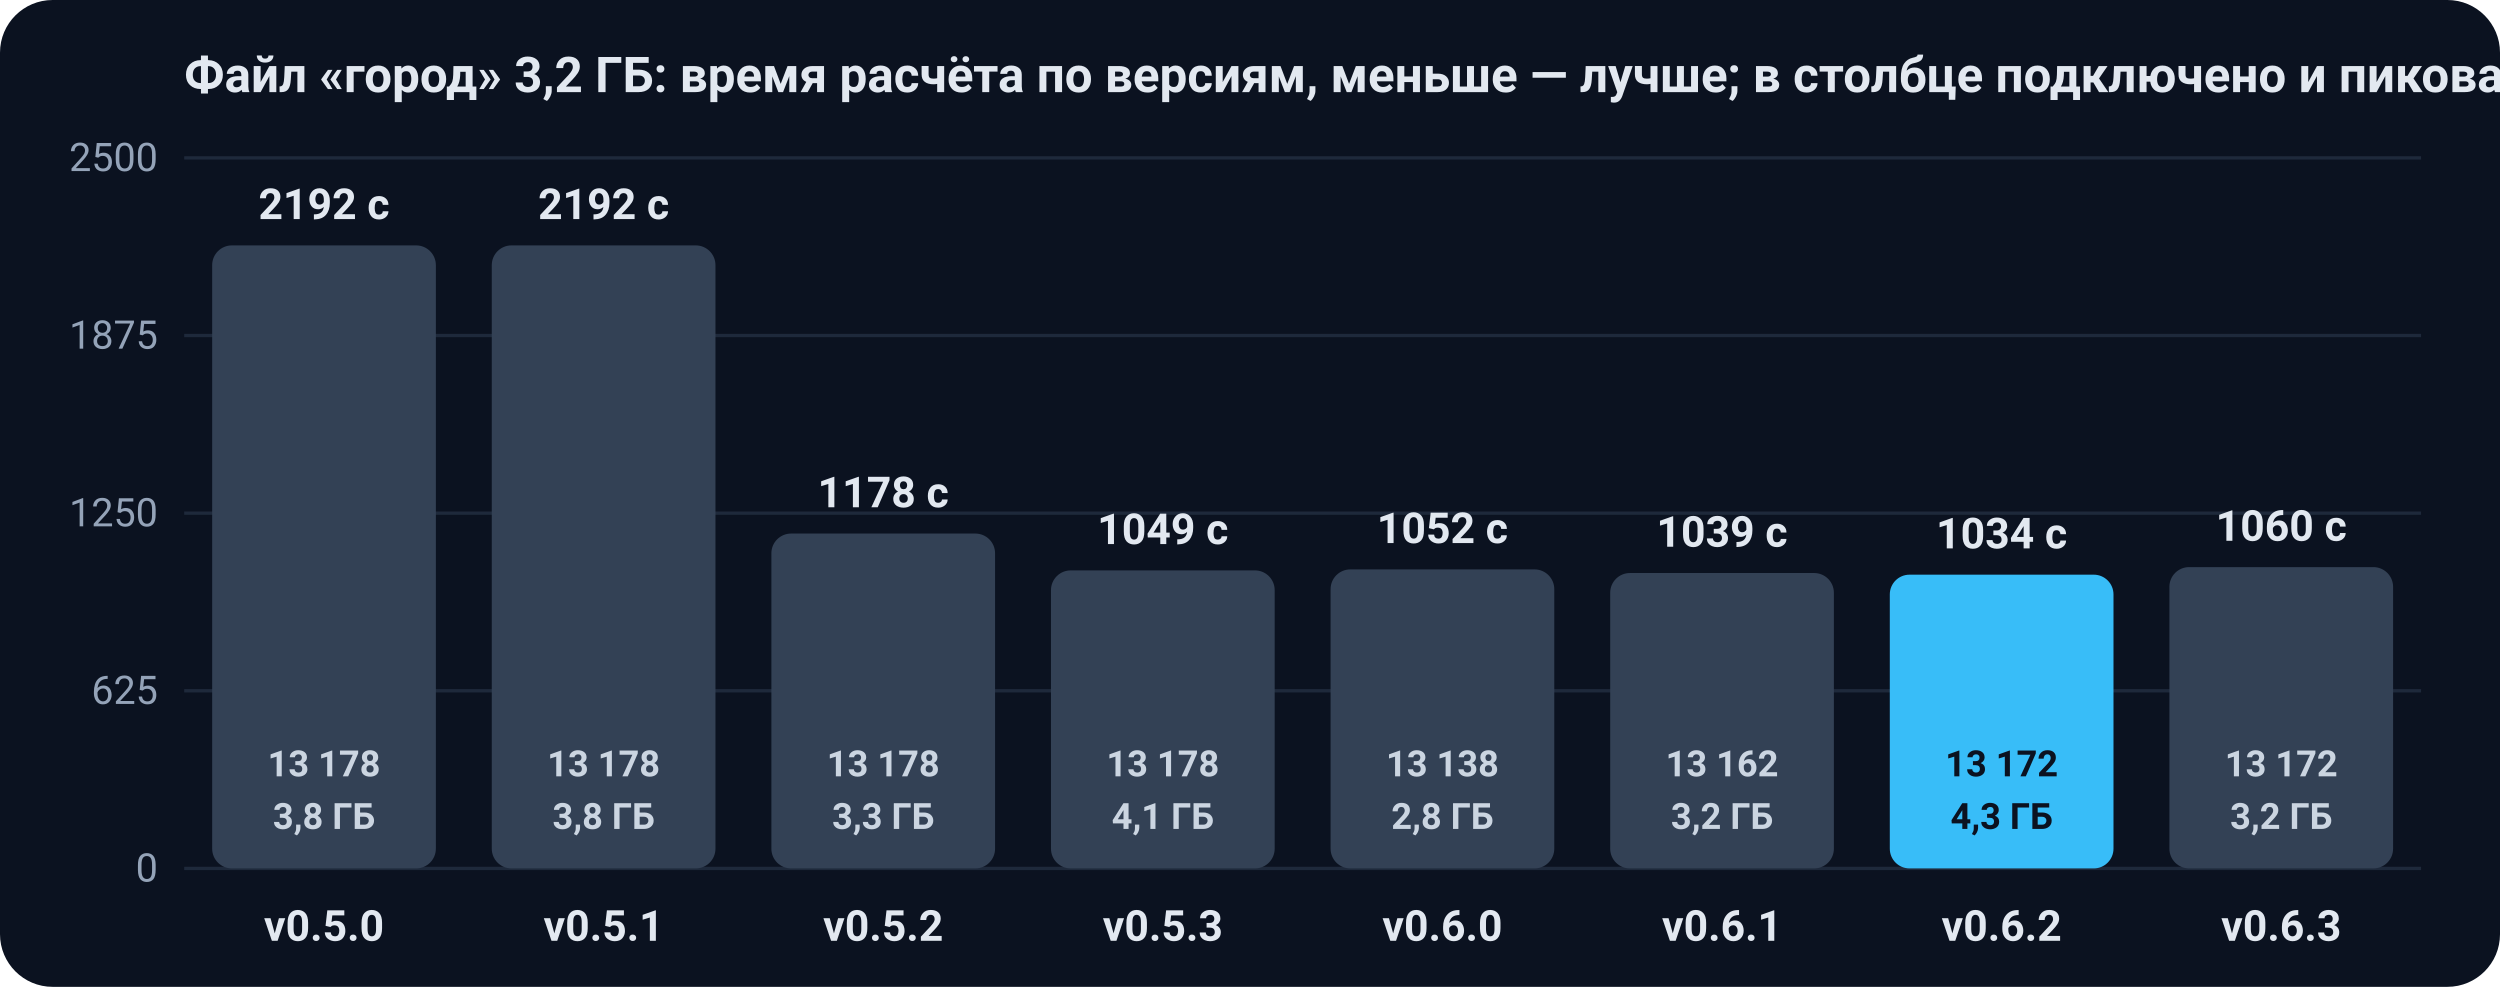
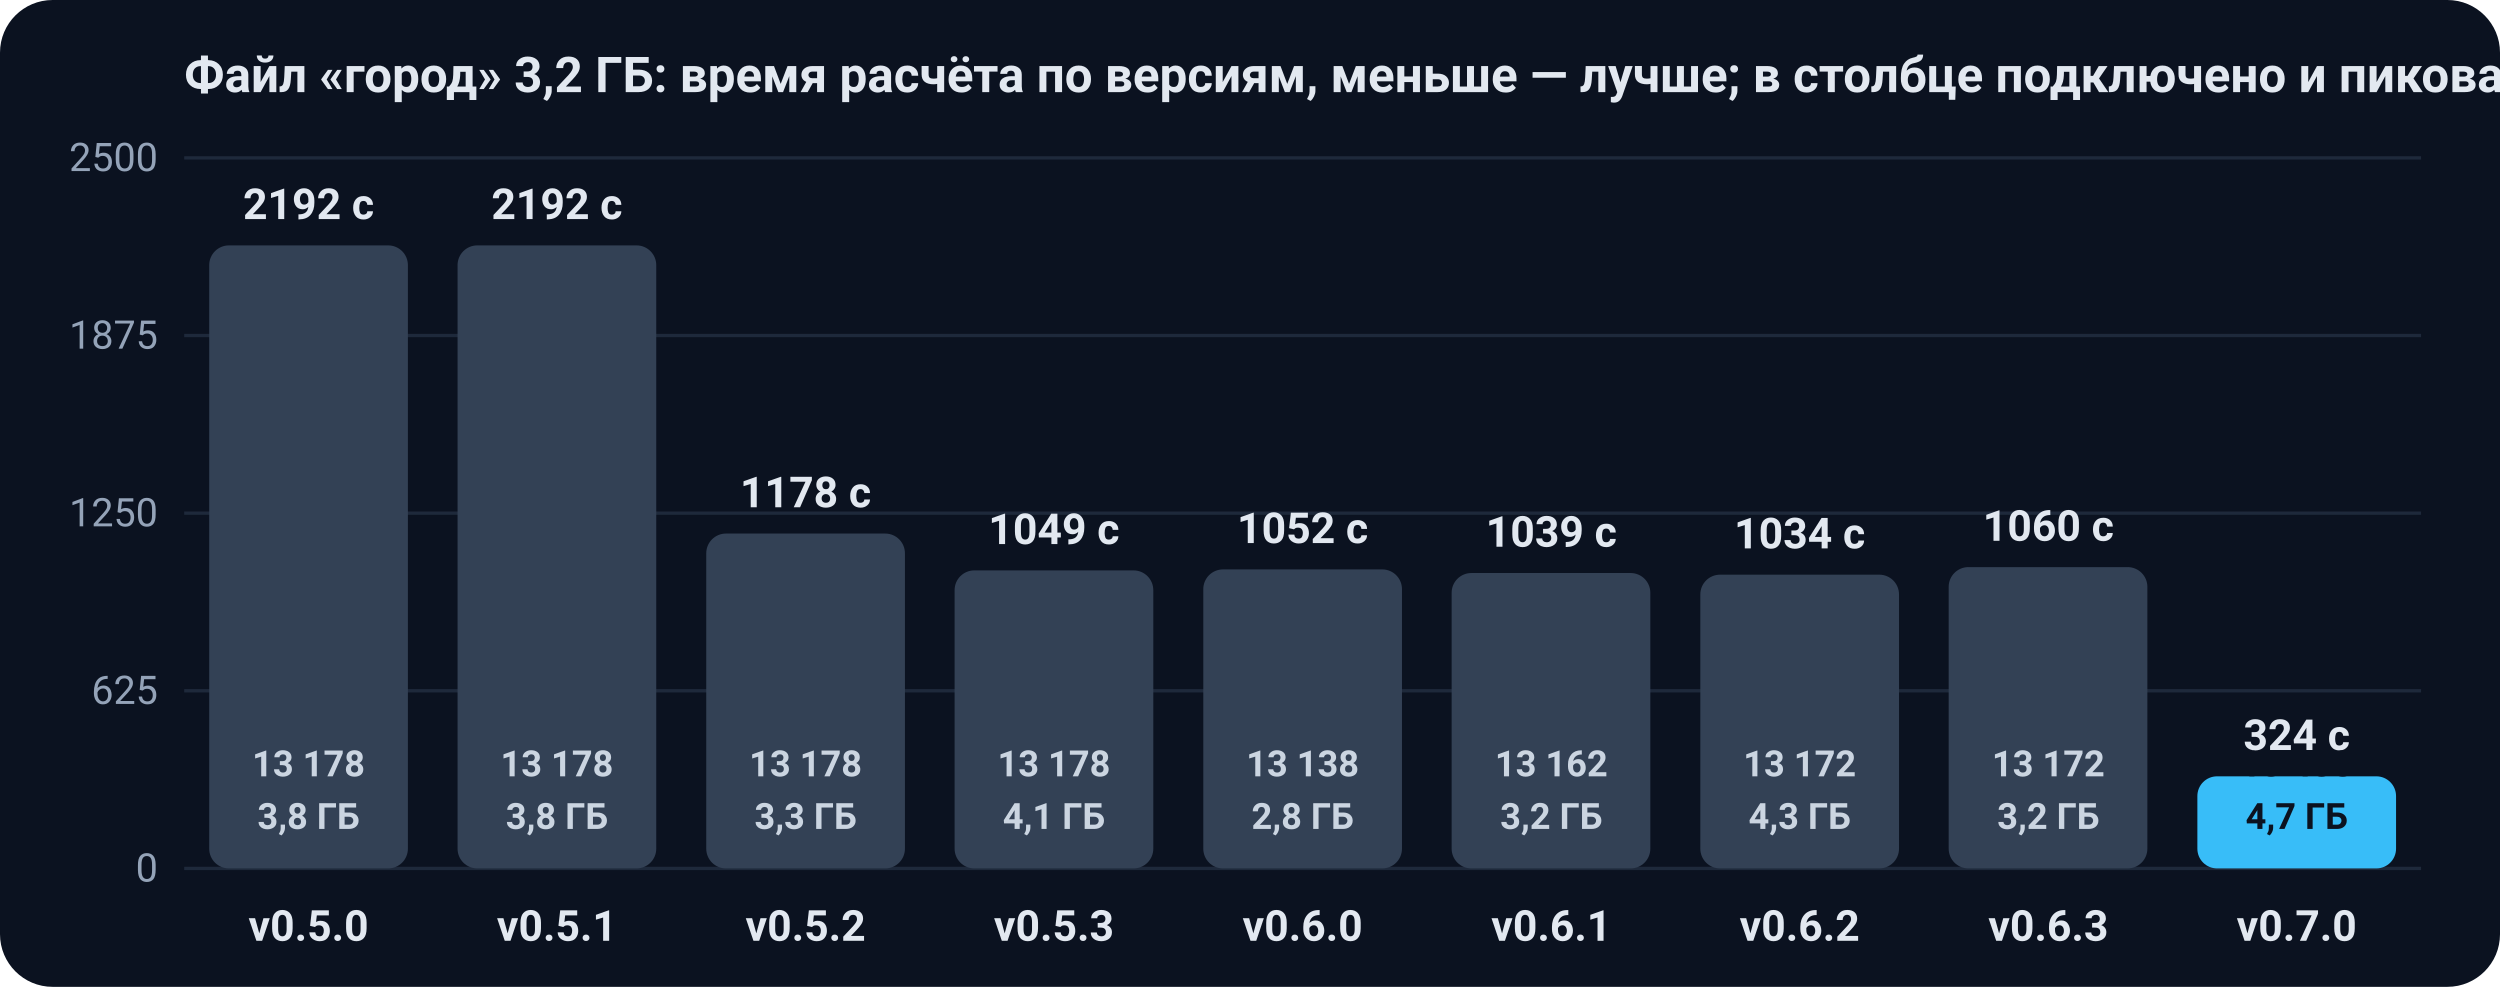
<svg xmlns="http://www.w3.org/2000/svg" viewBox="0 0 760 300" width="760" height="300" role="img" aria-label="Время расчёта файла «город» по версиям с правил 18.09.2026">
  <style>.a{font:12px -apple-system,Segoe UI,Roboto,Helvetica,Arial,sans-serif;fill:#94a3b8}.l{font:600 13px -apple-system,Segoe UI,Roboto,Helvetica,Arial,sans-serif;fill:#e2e8f0}.v{font:600 13px -apple-system,Segoe UI,Roboto,Helvetica,Arial,sans-serif;fill:#e2e8f0}.i{font:600 11px -apple-system,Segoe UI,Roboto,Helvetica,Arial,sans-serif}.h{font:600 15px -apple-system,Segoe UI,Roboto,Helvetica,Arial,sans-serif;fill:#e2e8f0}</style>
  <rect width="760" height="300" rx="16" fill="#0b1220" />
  <text x="56" y="28" class="h">Файл «город» 3,2 ГБ: время расчёта по версиям, меньше — лучше; в столбце подключено и пиковая память</text>
  <line x1="56" y1="48.0" x2="736" y2="48.0" stroke="#1e293b" />
  <text x="48" y="52.0" class="a" text-anchor="end">2500</text>
  <line x1="56" y1="102.0" x2="736" y2="102.0" stroke="#1e293b" />
  <text x="48" y="106.0" class="a" text-anchor="end">1875</text>
  <line x1="56" y1="156.0" x2="736" y2="156.0" stroke="#1e293b" />
  <text x="48" y="160.0" class="a" text-anchor="end">1250</text>
  <line x1="56" y1="210.0" x2="736" y2="210.0" stroke="#1e293b" />
  <text x="48" y="214.0" class="a" text-anchor="end">625</text>
  <line x1="56" y1="264.0" x2="736" y2="264.0" stroke="#1e293b" />
  <text x="48" y="268.0" class="a" text-anchor="end">0</text>
-   <rect x="64.5" y="74.6" width="68.0" height="189.4" rx="6" fill="#334155" />
-   <text x="98.5" y="66.6" class="v" text-anchor="middle">2192 с</text>
-   <text x="98.5" y="236.0" class="i" fill="#cbd5e1" text-anchor="middle">13 178</text>
-   <text x="98.5" y="252.0" class="i" fill="#cbd5e1" text-anchor="middle">3,8 ГБ</text>
-   <text x="98.5" y="286.0" class="l" text-anchor="middle">v0.5.0</text>
-   <rect x="149.5" y="74.6" width="68.0" height="189.4" rx="6" fill="#334155" />
-   <text x="183.5" y="66.6" class="v" text-anchor="middle">2192 с</text>
-   <text x="183.5" y="236.0" class="i" fill="#cbd5e1" text-anchor="middle">13 178</text>
-   <text x="183.5" y="252.0" class="i" fill="#cbd5e1" text-anchor="middle">3,8 ГБ</text>
-   <text x="183.5" y="286.0" class="l" text-anchor="middle">v0.5.1</text>
-   <rect x="234.5" y="162.2" width="68.0" height="101.8" rx="6" fill="#334155" />
-   <text x="268.5" y="154.2" class="v" text-anchor="middle">1178 с</text>
-   <text x="268.5" y="236.0" class="i" fill="#cbd5e1" text-anchor="middle">13 178</text>
-   <text x="268.5" y="252.0" class="i" fill="#cbd5e1" text-anchor="middle">3,3 ГБ</text>
-   <text x="268.5" y="286.0" class="l" text-anchor="middle">v0.5.2</text>
-   <rect x="319.5" y="173.4" width="68.0" height="90.6" rx="6" fill="#334155" />
-   <text x="353.5" y="165.4" class="v" text-anchor="middle">1049 с</text>
-   <text x="353.5" y="236.0" class="i" fill="#cbd5e1" text-anchor="middle">13 178</text>
-   <text x="353.5" y="252.0" class="i" fill="#cbd5e1" text-anchor="middle">4,1 ГБ</text>
-   <text x="353.5" y="286.0" class="l" text-anchor="middle">v0.5.3</text>
-   <rect x="404.5" y="173.1" width="68.0" height="90.9" rx="6" fill="#334155" />
-   <text x="438.5" y="165.1" class="v" text-anchor="middle">1052 с</text>
-   <text x="438.5" y="236.0" class="i" fill="#cbd5e1" text-anchor="middle">13 138</text>
-   <text x="438.5" y="252.0" class="i" fill="#cbd5e1" text-anchor="middle">2,8 ГБ</text>
-   <text x="438.5" y="286.0" class="l" text-anchor="middle">v0.6.0</text>
-   <rect x="489.5" y="174.2" width="68.0" height="89.8" rx="6" fill="#334155" />
-   <text x="523.5" y="166.2" class="v" text-anchor="middle">1039 с</text>
-   <text x="523.5" y="236.0" class="i" fill="#cbd5e1" text-anchor="middle">13 162</text>
-   <text x="523.5" y="252.0" class="i" fill="#cbd5e1" text-anchor="middle">3,2 ГБ</text>
-   <text x="523.5" y="286.0" class="l" text-anchor="middle">v0.6.1</text>
-   <rect x="574.5" y="174.7" width="68.0" height="89.3" rx="6" fill="#38bdf8" />
-   <text x="608.5" y="166.7" class="v" text-anchor="middle">1034 с</text>
-   <text x="608.5" y="236.0" class="i" fill="#0b1220" text-anchor="middle">13 172</text>
-   <text x="608.5" y="252.0" class="i" fill="#0b1220" text-anchor="middle">4,3 ГБ</text>
-   <text x="608.5" y="286.0" class="l" text-anchor="middle">v0.6.2</text>
-   <rect x="659.5" y="172.4" width="68.0" height="91.6" rx="6" fill="#334155" />
-   <text x="693.5" y="164.4" class="v" text-anchor="middle">1060 с</text>
-   <text x="693.5" y="236.0" class="i" fill="#cbd5e1" text-anchor="middle">13 172</text>
-   <text x="693.5" y="252.0" class="i" fill="#cbd5e1" text-anchor="middle">3,2 ГБ</text>
-   <text x="693.5" y="286.0" class="l" text-anchor="middle">v0.6.3</text>
+   <rect x="63.6" y="74.6" width="60.4" height="189.4" rx="6" fill="#334155" />
+   <text x="93.8" y="66.6" class="v" text-anchor="middle">2192 с</text>
+   <text x="93.8" y="236.0" class="i" fill="#cbd5e1" text-anchor="middle">13 178</text>
+   <text x="93.8" y="252.0" class="i" fill="#cbd5e1" text-anchor="middle">3,8 ГБ</text>
+   <text x="93.8" y="286.0" class="l" text-anchor="middle">v0.5.0</text>
+   <rect x="139.1" y="74.6" width="60.4" height="189.4" rx="6" fill="#334155" />
+   <text x="169.3" y="66.6" class="v" text-anchor="middle">2192 с</text>
+   <text x="169.3" y="236.0" class="i" fill="#cbd5e1" text-anchor="middle">13 178</text>
+   <text x="169.3" y="252.0" class="i" fill="#cbd5e1" text-anchor="middle">3,8 ГБ</text>
+   <text x="169.3" y="286.0" class="l" text-anchor="middle">v0.5.1</text>
+   <rect x="214.7" y="162.2" width="60.4" height="101.8" rx="6" fill="#334155" />
+   <text x="244.9" y="154.2" class="v" text-anchor="middle">1178 с</text>
+   <text x="244.9" y="236.0" class="i" fill="#cbd5e1" text-anchor="middle">13 178</text>
+   <text x="244.9" y="252.0" class="i" fill="#cbd5e1" text-anchor="middle">3,3 ГБ</text>
+   <text x="244.9" y="286.0" class="l" text-anchor="middle">v0.5.2</text>
+   <rect x="290.2" y="173.4" width="60.4" height="90.6" rx="6" fill="#334155" />
+   <text x="320.4" y="165.4" class="v" text-anchor="middle">1049 с</text>
+   <text x="320.4" y="236.0" class="i" fill="#cbd5e1" text-anchor="middle">13 178</text>
+   <text x="320.4" y="252.0" class="i" fill="#cbd5e1" text-anchor="middle">4,1 ГБ</text>
+   <text x="320.4" y="286.0" class="l" text-anchor="middle">v0.5.3</text>
+   <rect x="365.8" y="173.1" width="60.4" height="90.9" rx="6" fill="#334155" />
+   <text x="396.0" y="165.1" class="v" text-anchor="middle">1052 с</text>
+   <text x="396.0" y="236.0" class="i" fill="#cbd5e1" text-anchor="middle">13 138</text>
+   <text x="396.0" y="252.0" class="i" fill="#cbd5e1" text-anchor="middle">2,8 ГБ</text>
+   <text x="396.0" y="286.0" class="l" text-anchor="middle">v0.6.0</text>
+   <rect x="441.3" y="174.2" width="60.4" height="89.8" rx="6" fill="#334155" />
+   <text x="471.6" y="166.2" class="v" text-anchor="middle">1039 с</text>
+   <text x="471.6" y="236.0" class="i" fill="#cbd5e1" text-anchor="middle">13 162</text>
+   <text x="471.6" y="252.0" class="i" fill="#cbd5e1" text-anchor="middle">3,2 ГБ</text>
+   <text x="471.6" y="286.0" class="l" text-anchor="middle">v0.6.1</text>
+   <rect x="516.9" y="174.7" width="60.4" height="89.3" rx="6" fill="#334155" />
+   <text x="547.1" y="166.7" class="v" text-anchor="middle">1034 с</text>
+   <text x="547.1" y="236.0" class="i" fill="#cbd5e1" text-anchor="middle">13 172</text>
+   <text x="547.1" y="252.0" class="i" fill="#cbd5e1" text-anchor="middle">4,3 ГБ</text>
+   <text x="547.1" y="286.0" class="l" text-anchor="middle">v0.6.2</text>
+   <rect x="592.4" y="172.4" width="60.4" height="91.6" rx="6" fill="#334155" />
+   <text x="622.7" y="164.4" class="v" text-anchor="middle">1060 с</text>
+   <text x="622.7" y="236.0" class="i" fill="#cbd5e1" text-anchor="middle">13 172</text>
+   <text x="622.7" y="252.0" class="i" fill="#cbd5e1" text-anchor="middle">3,2 ГБ</text>
+   <text x="622.7" y="286.0" class="l" text-anchor="middle">v0.6.3</text>
+   <rect x="668.0" y="236.0" width="60.4" height="28.0" rx="6" fill="#38bdf8" />
+   <text x="698.2" y="228.0" class="v" text-anchor="middle">324 с</text>
+   <text x="698.2" y="236.0" class="i" fill="#0b1220" text-anchor="middle">13 438</text>
+   <text x="698.2" y="252.0" class="i" fill="#0b1220" text-anchor="middle">4,7 ГБ</text>
+   <text x="698.2" y="286.0" class="l" text-anchor="middle">v0.7.0</text>
</svg>
